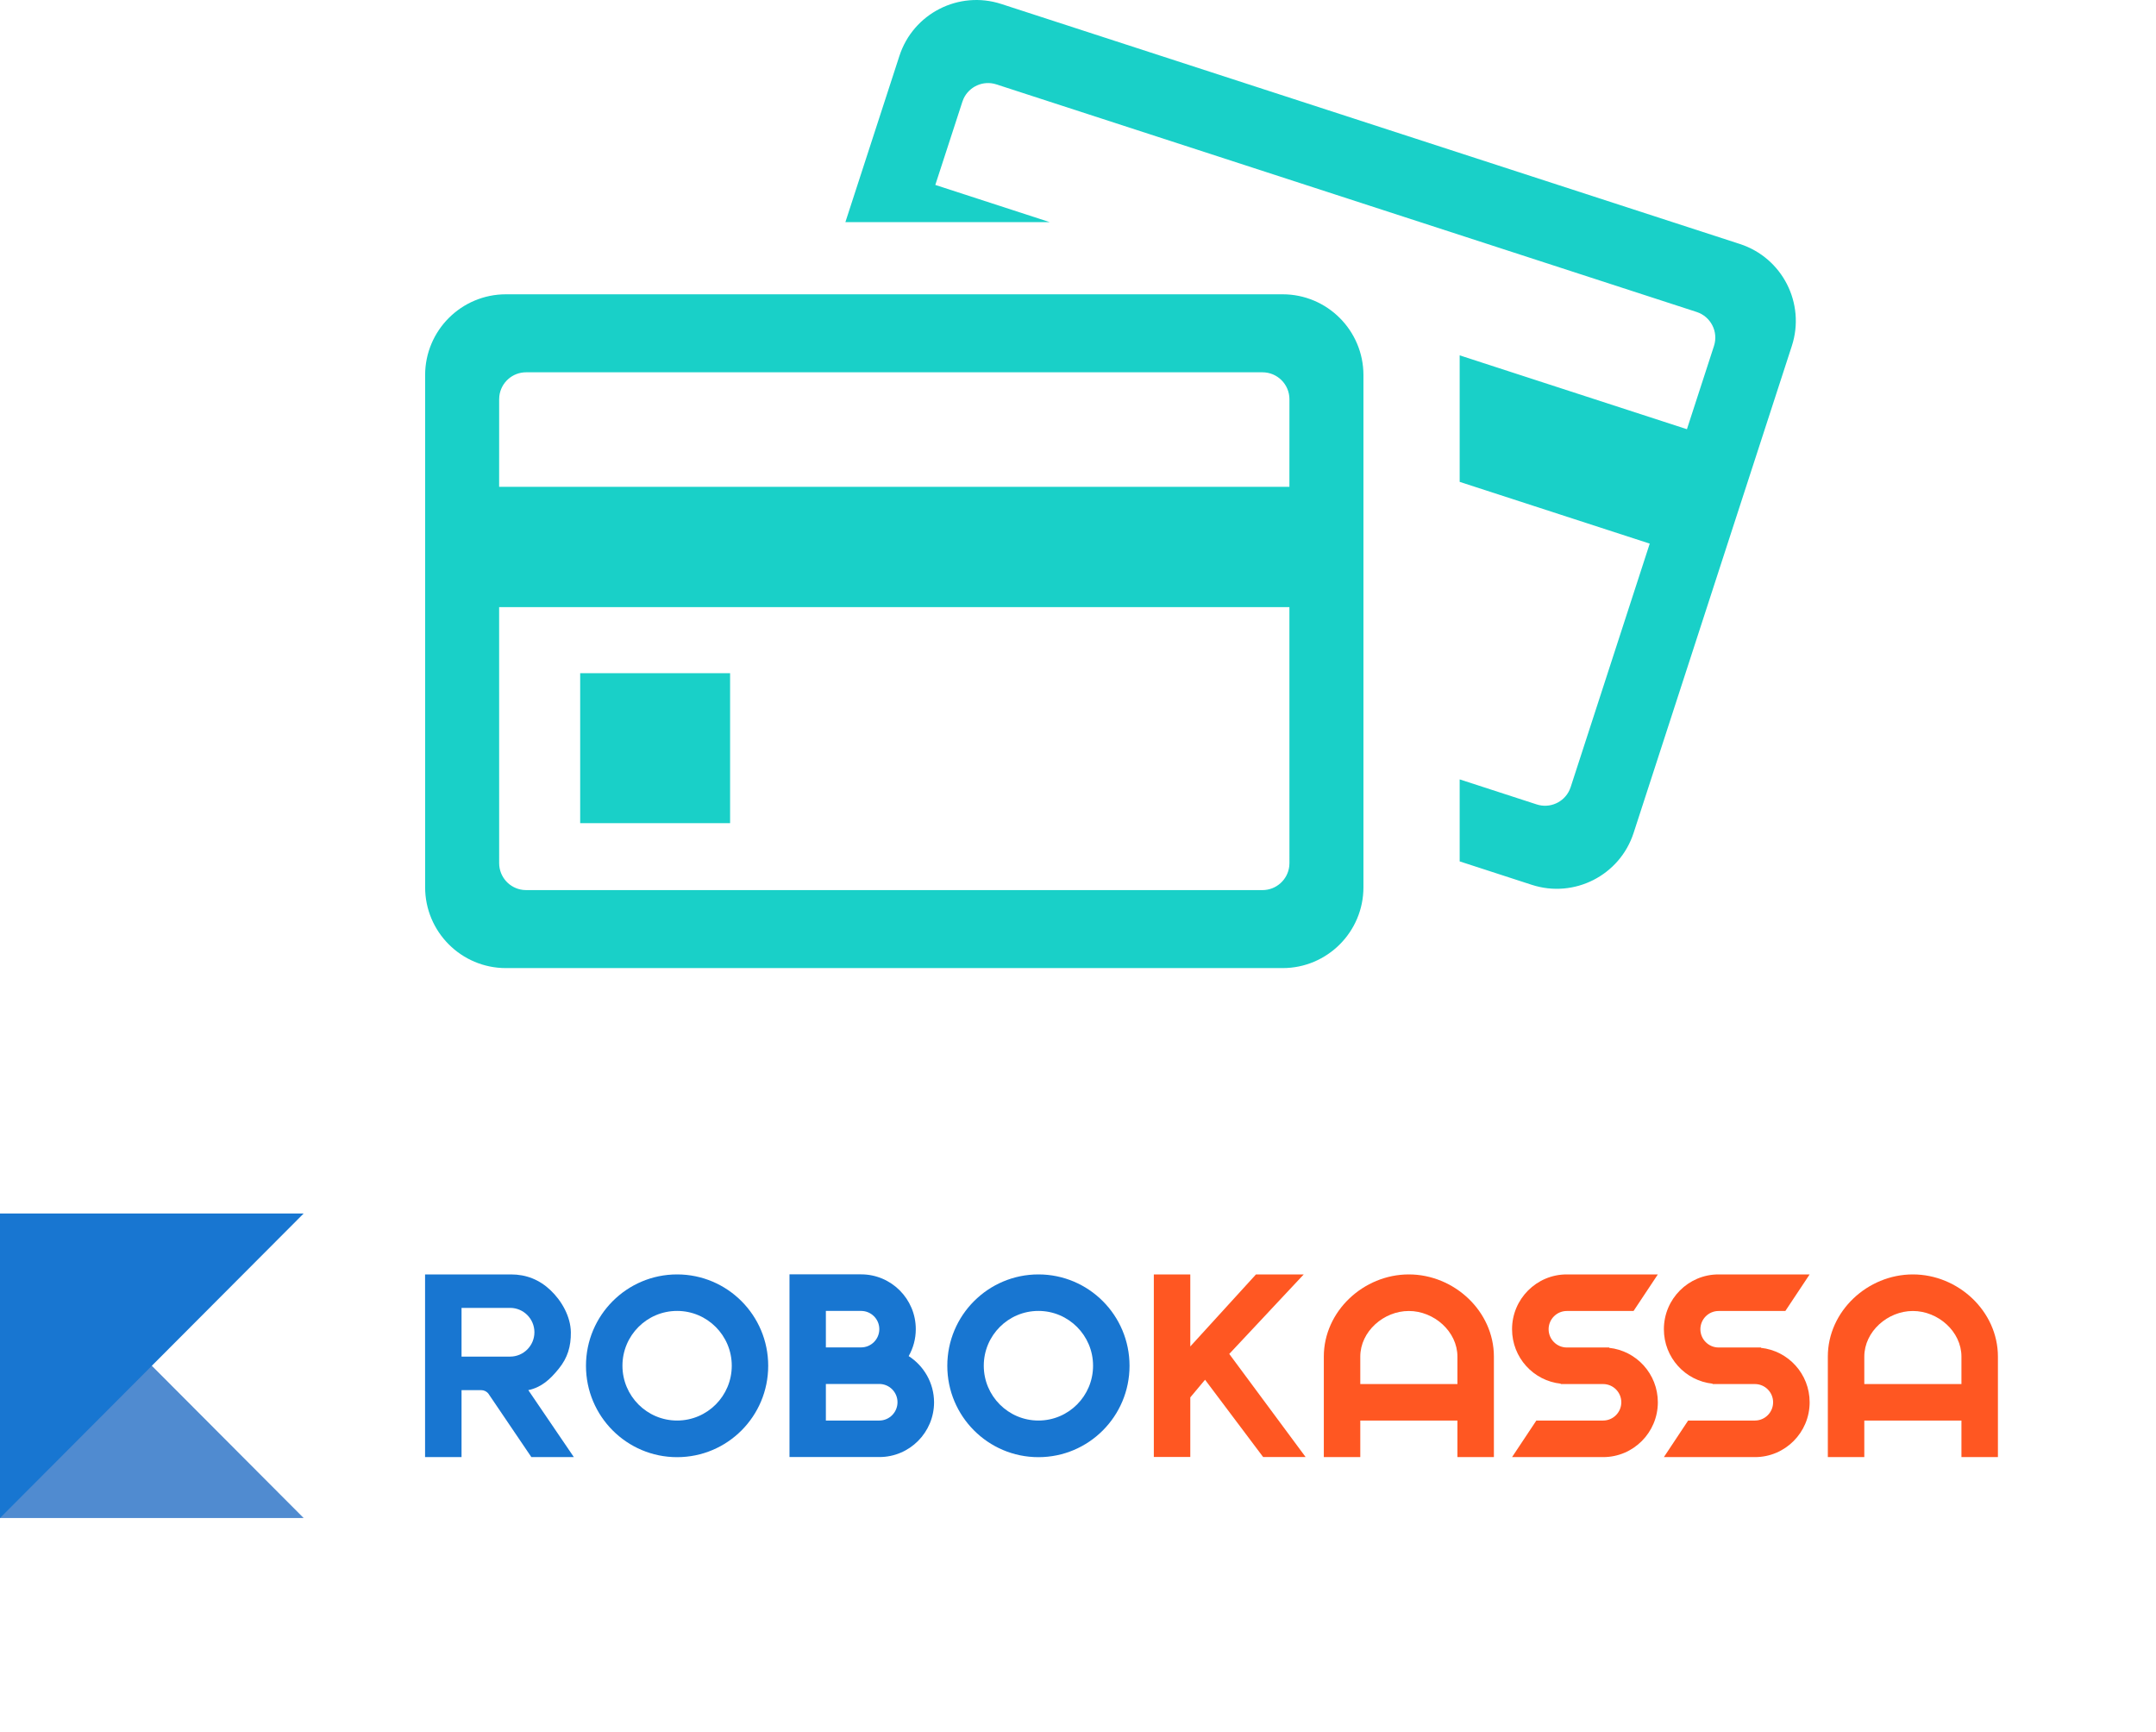
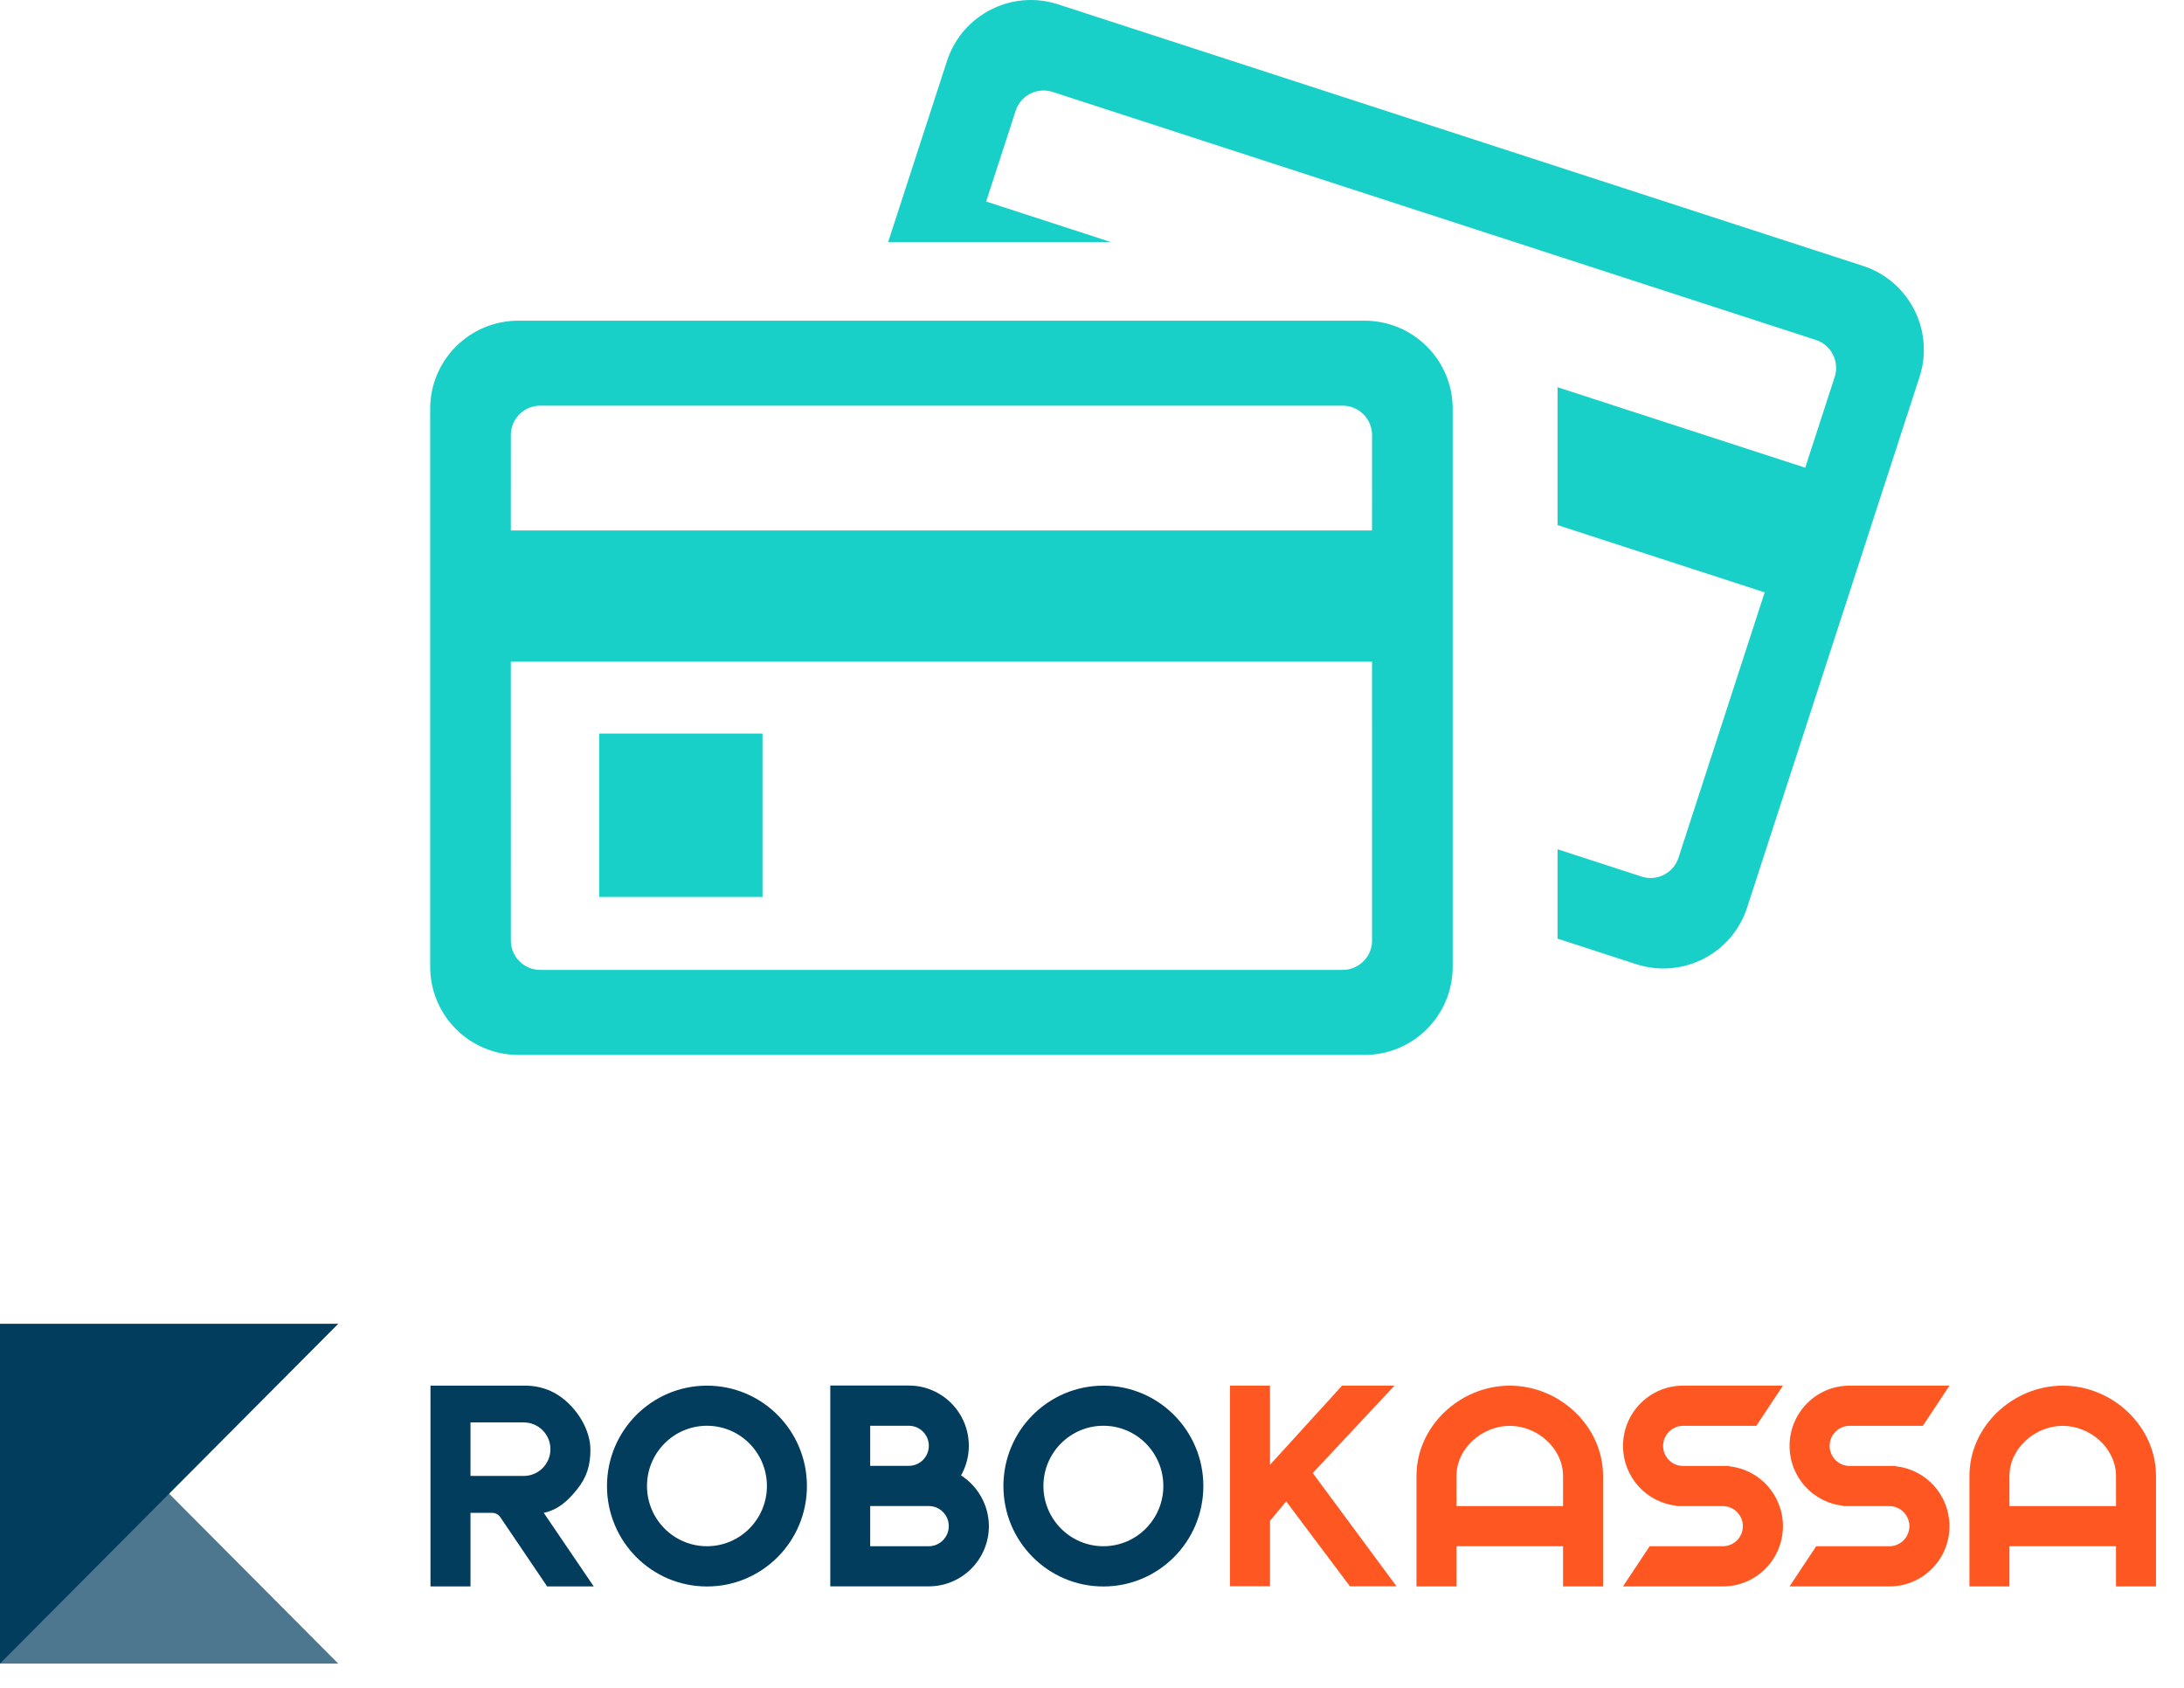
- <svg xmlns="http://www.w3.org/2000/svg" width="71" height="57" viewBox="0 0 71 57" fill="none">
-   <path fill-rule="evenodd" clip-rule="evenodd" d="M42.238 9.69C43.708 9.69 44.9 10.882 44.9 12.352V29.212C44.9 30.683 43.708 31.875 42.238 31.875H16.662C15.192 31.875 14 30.683 14 29.212V12.352C14 10.882 15.192 9.69 16.662 9.69H42.238ZM42.462 19.99H16.437L16.438 28.419C16.438 28.874 16.78 29.249 17.222 29.301L17.325 29.307H41.575C42.03 29.307 42.406 28.964 42.457 28.523L42.463 28.419L42.462 19.99ZM32.974 0.131L57.298 8.034C58.697 8.489 59.462 9.991 59.008 11.389L53.797 27.424C53.343 28.823 51.841 29.588 50.443 29.133L48.069 28.362V25.662L50.606 26.486C51.039 26.627 51.501 26.417 51.686 26.013L51.724 25.916L54.328 17.899L48.069 15.866V11.7L55.553 14.132L56.444 11.39C56.595 10.924 56.34 10.424 55.874 10.272L32.811 2.778C32.378 2.638 31.916 2.848 31.73 3.252L31.693 3.348L30.801 6.089L34.567 7.313H27.84L29.619 1.84C30.074 0.442 31.576 -0.323 32.974 0.131ZM24.043 22.166V27.103H19.106V22.166H24.043ZM41.575 12.258H17.325C16.87 12.258 16.495 12.601 16.444 13.042L16.438 13.146L16.437 16.028H42.462L42.463 13.146C42.463 12.656 42.065 12.258 41.575 12.258Z" fill="#19D0C8" />
-   <path opacity="0.75" d="M0 39.955V49.982H10L0 39.955Z" fill="#1664C0" />
-   <path d="M10 39.955H0V49.982L10 39.955Z" fill="#1876D1" />
-   <path d="M46.395 41.961C44.904 41.961 43.595 43.172 43.595 44.667V47.976H44.796V46.772H47.995V47.976H49.196V44.667C49.196 43.172 47.886 41.961 46.395 41.961ZM47.995 45.571H44.796V44.669C44.796 43.839 45.567 43.165 46.395 43.165C47.223 43.165 47.995 43.839 47.995 44.669V45.571Z" fill="#FF5722" />
-   <path d="M62.993 41.961C61.503 41.961 60.193 43.172 60.193 44.667V47.976H61.394V46.772H64.593V47.976H65.794V44.667C65.794 43.172 64.484 41.961 62.993 41.961ZM64.593 45.571H61.394V44.669C61.394 43.839 62.166 43.165 62.993 43.165C63.822 43.165 64.593 43.839 64.593 44.669V45.571Z" fill="#FF5722" />
-   <path d="M52.989 44.378L52.996 44.367H51.597C51.267 44.367 50.998 44.097 50.998 43.766C50.998 43.435 51.267 43.165 51.597 43.165H53.795L54.595 41.961H51.594C50.601 41.961 49.794 42.77 49.794 43.766C49.794 44.698 50.497 45.464 51.401 45.559L51.394 45.571H52.793C53.123 45.571 53.392 45.84 53.392 46.171C53.392 46.502 53.123 46.772 52.793 46.772H50.594L49.794 47.976H52.795C53.788 47.976 54.595 47.167 54.595 46.171C54.595 45.239 53.89 44.473 52.989 44.378Z" fill="#FF5722" />
-   <path d="M56.593 41.961C55.6 41.961 54.794 42.77 54.794 43.766C54.794 44.698 55.496 45.464 56.4 45.559L56.393 45.571H57.792C58.122 45.571 58.391 45.84 58.391 46.171C58.391 46.502 58.122 46.772 57.792 46.772H55.593L54.794 47.976H57.794C58.787 47.976 59.594 47.167 59.594 46.171C59.594 45.239 58.891 44.473 57.987 44.378L57.995 44.367H56.596C56.266 44.367 55.996 44.097 55.996 43.766C55.996 43.435 56.266 43.165 56.596 43.165H58.794L59.594 41.961H56.593Z" fill="#FF5722" />
-   <path d="M42.934 41.961L40.481 44.579L42.996 47.974H41.597L39.684 45.429L39.198 46.01V47.971H37.997V41.961H39.198V44.333L41.361 41.961H42.934Z" fill="#FF5722" />
-   <path d="M34.197 41.961C32.541 41.961 31.196 43.307 31.196 44.97C31.196 46.63 32.538 47.978 34.197 47.978C35.853 47.978 37.197 46.633 37.197 44.97C37.197 43.307 35.853 41.961 34.197 41.961ZM34.197 46.772C33.203 46.772 32.397 45.963 32.397 44.967C32.397 43.971 33.203 43.163 34.197 43.163C35.19 43.163 35.996 43.971 35.996 44.967C35.996 45.965 35.19 46.772 34.197 46.772Z" fill="#1876D1" />
-   <path d="M29.924 44.65C30.073 44.388 30.158 44.087 30.158 43.763C30.158 42.768 29.351 41.959 28.358 41.959H25.999V47.974H28.96C29.953 47.974 30.76 47.165 30.76 46.169C30.757 45.533 30.424 44.972 29.924 44.65ZM27.197 43.163H28.358C28.688 43.163 28.957 43.432 28.957 43.763C28.957 44.094 28.688 44.364 28.358 44.364H27.197V43.163ZM28.957 46.772H27.197V45.568H28.957C29.288 45.568 29.556 45.838 29.556 46.169C29.556 46.5 29.288 46.772 28.957 46.772Z" fill="#1876D1" />
-   <path d="M22.298 41.961C20.642 41.961 19.297 43.307 19.297 44.97C19.297 46.63 20.639 47.978 22.298 47.978C23.956 47.978 25.298 46.633 25.298 44.97C25.298 43.307 23.954 41.961 22.298 41.961ZM22.298 46.772C21.304 46.772 20.498 45.963 20.498 44.967C20.498 43.971 21.304 43.163 22.298 43.163C23.291 43.163 24.098 43.971 24.098 44.967C24.098 45.965 23.291 46.772 22.298 46.772Z" fill="#1876D1" />
-   <path d="M15.199 47.976H13.998V41.961H16.825C17.329 41.961 17.764 42.134 18.129 42.481C18.502 42.834 18.792 43.352 18.799 43.865C18.804 44.331 18.693 44.709 18.398 45.069C18.117 45.417 17.832 45.679 17.398 45.771L18.898 47.976H17.499L16.089 45.895C16.032 45.816 15.942 45.771 15.846 45.771H15.199V47.976ZM15.199 44.667H16.799C17.24 44.667 17.599 44.307 17.599 43.865C17.599 43.423 17.24 43.063 16.799 43.063H15.199V44.667Z" fill="#1876D1" />
+ <svg xmlns="http://www.w3.org/2000/svg" width="66" height="51" viewBox="0 0 66 51" fill="none">
+   <path fill-rule="evenodd" clip-rule="evenodd" d="M41.238 9.69C42.708 9.69 43.9 10.882 43.9 12.352V29.212C43.9 30.683 42.708 31.875 41.238 31.875H15.662C14.192 31.875 13 30.683 13 29.212V12.352C13 10.882 14.192 9.69 15.662 9.69H41.238ZM41.462 19.99H15.437L15.438 28.419C15.438 28.874 15.78 29.249 16.222 29.301L16.325 29.307H40.575C41.03 29.307 41.406 28.964 41.457 28.523L41.463 28.419L41.462 19.99ZM31.974 0.131L56.298 8.034C57.697 8.489 58.462 9.991 58.008 11.389L52.797 27.424C52.343 28.823 50.841 29.588 49.443 29.133L47.069 28.362V25.662L49.606 26.486C50.039 26.627 50.501 26.417 50.686 26.013L50.724 25.916L53.328 17.899L47.069 15.866V11.7L54.553 14.132L55.444 11.39C55.595 10.924 55.34 10.424 54.874 10.272L31.811 2.778C31.378 2.638 30.916 2.848 30.73 3.252L30.693 3.348L29.801 6.089L33.567 7.313H26.84L28.619 1.84C29.074 0.442 30.576 -0.323 31.974 0.131ZM23.043 22.166V27.103H18.106V22.166H23.043ZM40.575 12.258H16.325C15.87 12.258 15.495 12.601 15.444 13.042L15.438 13.146L15.437 16.028H41.462L41.463 13.146C41.463 12.656 41.065 12.258 40.575 12.258Z" fill="#19D0C8" />
+   <path opacity="0.7" d="M0 40V50.267H10.222L0 40Z" fill="#023D5E" />
+   <path d="M10.222 40H0V50.267L10.222 40Z" fill="#023D5E" />
+   <path d="M45.625 41.869C44.124 41.869 42.806 43.09 42.806 44.598V47.935H44.014V46.721H47.235V47.935H48.444V44.598C48.444 43.09 47.126 41.869 45.625 41.869ZM47.235 45.509H44.014V44.6C44.014 43.763 44.791 43.083 45.625 43.083C46.458 43.083 47.235 43.763 47.235 44.6V45.509Z" fill="#FF5722" />
+   <path d="M62.335 41.869C60.834 41.869 59.516 43.09 59.516 44.598V47.935H60.725V46.721H63.945V47.935H65.154V44.598C65.154 43.09 63.836 41.869 62.335 41.869ZM63.945 45.509H60.725V44.6C60.725 43.763 61.501 43.083 62.335 43.083C63.169 43.083 63.945 43.763 63.945 44.6V45.509V45.509Z" fill="#FF5722" />
+   <path d="M33.344 41.869C31.677 41.869 30.323 43.226 30.323 44.903C30.323 46.578 31.674 47.937 33.344 47.937C35.011 47.937 36.365 46.58 36.365 44.903C36.365 43.226 35.011 41.869 33.344 41.869ZM33.344 46.721C32.344 46.721 31.532 45.905 31.532 44.901C31.532 43.896 32.344 43.081 33.344 43.081C34.344 43.081 35.156 43.896 35.156 44.901C35.156 45.907 34.344 46.721 33.344 46.721Z" fill="#023D5E" />
+   <path d="M29.043 44.581C29.192 44.316 29.278 44.013 29.278 43.687C29.278 42.682 28.466 41.866 27.466 41.866H25.091V47.933H28.071C29.071 47.933 29.884 47.117 29.884 46.112C29.881 45.471 29.546 44.906 29.043 44.581ZM26.297 43.081H27.466C27.798 43.081 28.069 43.352 28.069 43.687C28.069 44.02 27.798 44.292 27.466 44.292H26.297V43.081ZM28.069 46.721H26.297V45.507H28.069C28.402 45.507 28.672 45.779 28.672 46.112C28.672 46.447 28.402 46.721 28.069 46.721Z" fill="#023D5E" />
+   <path d="M21.364 41.869C19.697 41.869 18.343 43.226 18.343 44.903C18.343 46.578 19.695 47.937 21.364 47.937C23.034 47.937 24.385 46.58 24.385 44.903C24.385 43.226 23.032 41.869 21.364 41.869ZM21.364 46.721C20.364 46.721 19.552 45.905 19.552 44.901C19.552 43.896 20.364 43.081 21.364 43.081C22.364 43.081 23.176 43.896 23.176 44.901C23.176 45.907 22.364 46.721 21.364 46.721Z" fill="#023D5E" />
+   <path d="M52.263 44.307L52.27 44.295H50.862C50.529 44.295 50.259 44.023 50.259 43.689C50.259 43.355 50.529 43.083 50.862 43.083H53.075L53.88 41.869H50.859C49.86 41.869 49.047 42.684 49.047 43.689C49.047 44.629 49.755 45.401 50.665 45.497L50.658 45.509H52.066C52.398 45.509 52.669 45.781 52.669 46.115C52.669 46.449 52.398 46.721 52.066 46.721H49.852L49.047 47.935H52.068C53.068 47.935 53.88 47.119 53.88 46.115C53.88 45.175 53.17 44.402 52.263 44.307Z" fill="#FF5722" />
+   <path d="M55.892 41.869C54.892 41.869 54.08 42.684 54.08 43.689C54.08 44.629 54.787 45.401 55.697 45.497L55.69 45.509H57.098C57.431 45.509 57.701 45.781 57.701 46.115C57.701 46.449 57.431 46.721 57.098 46.721H54.885L54.08 47.935H57.101C58.1 47.935 58.913 47.119 58.913 46.115C58.913 45.175 58.205 44.402 57.295 44.307L57.302 44.295H55.894C55.562 44.295 55.291 44.023 55.291 43.689C55.291 43.355 55.562 43.083 55.894 43.083H58.108L58.913 41.869H55.892V41.869Z" fill="#FF5722" />
+   <path d="M14.218 47.935H13.009V41.868H15.854C16.363 41.868 16.8 42.043 17.168 42.393C17.543 42.749 17.835 43.271 17.842 43.789C17.847 44.259 17.735 44.64 17.439 45.003C17.156 45.354 16.869 45.618 16.432 45.712L17.942 47.935H16.534L15.114 45.836C15.056 45.757 14.966 45.712 14.869 45.712H14.218V47.935ZM14.218 44.597H15.828C16.273 44.597 16.634 44.235 16.634 43.789C16.634 43.343 16.273 42.98 15.828 42.98H14.218V44.597Z" fill="#023D5E" />
+   <path d="M42.141 41.869L39.671 44.509L42.203 47.932H40.794L38.868 45.366L38.379 45.953V47.93H37.17V41.869H38.379V44.261L40.557 41.869H42.141V41.869Z" fill="#FF5722" />
</svg>
